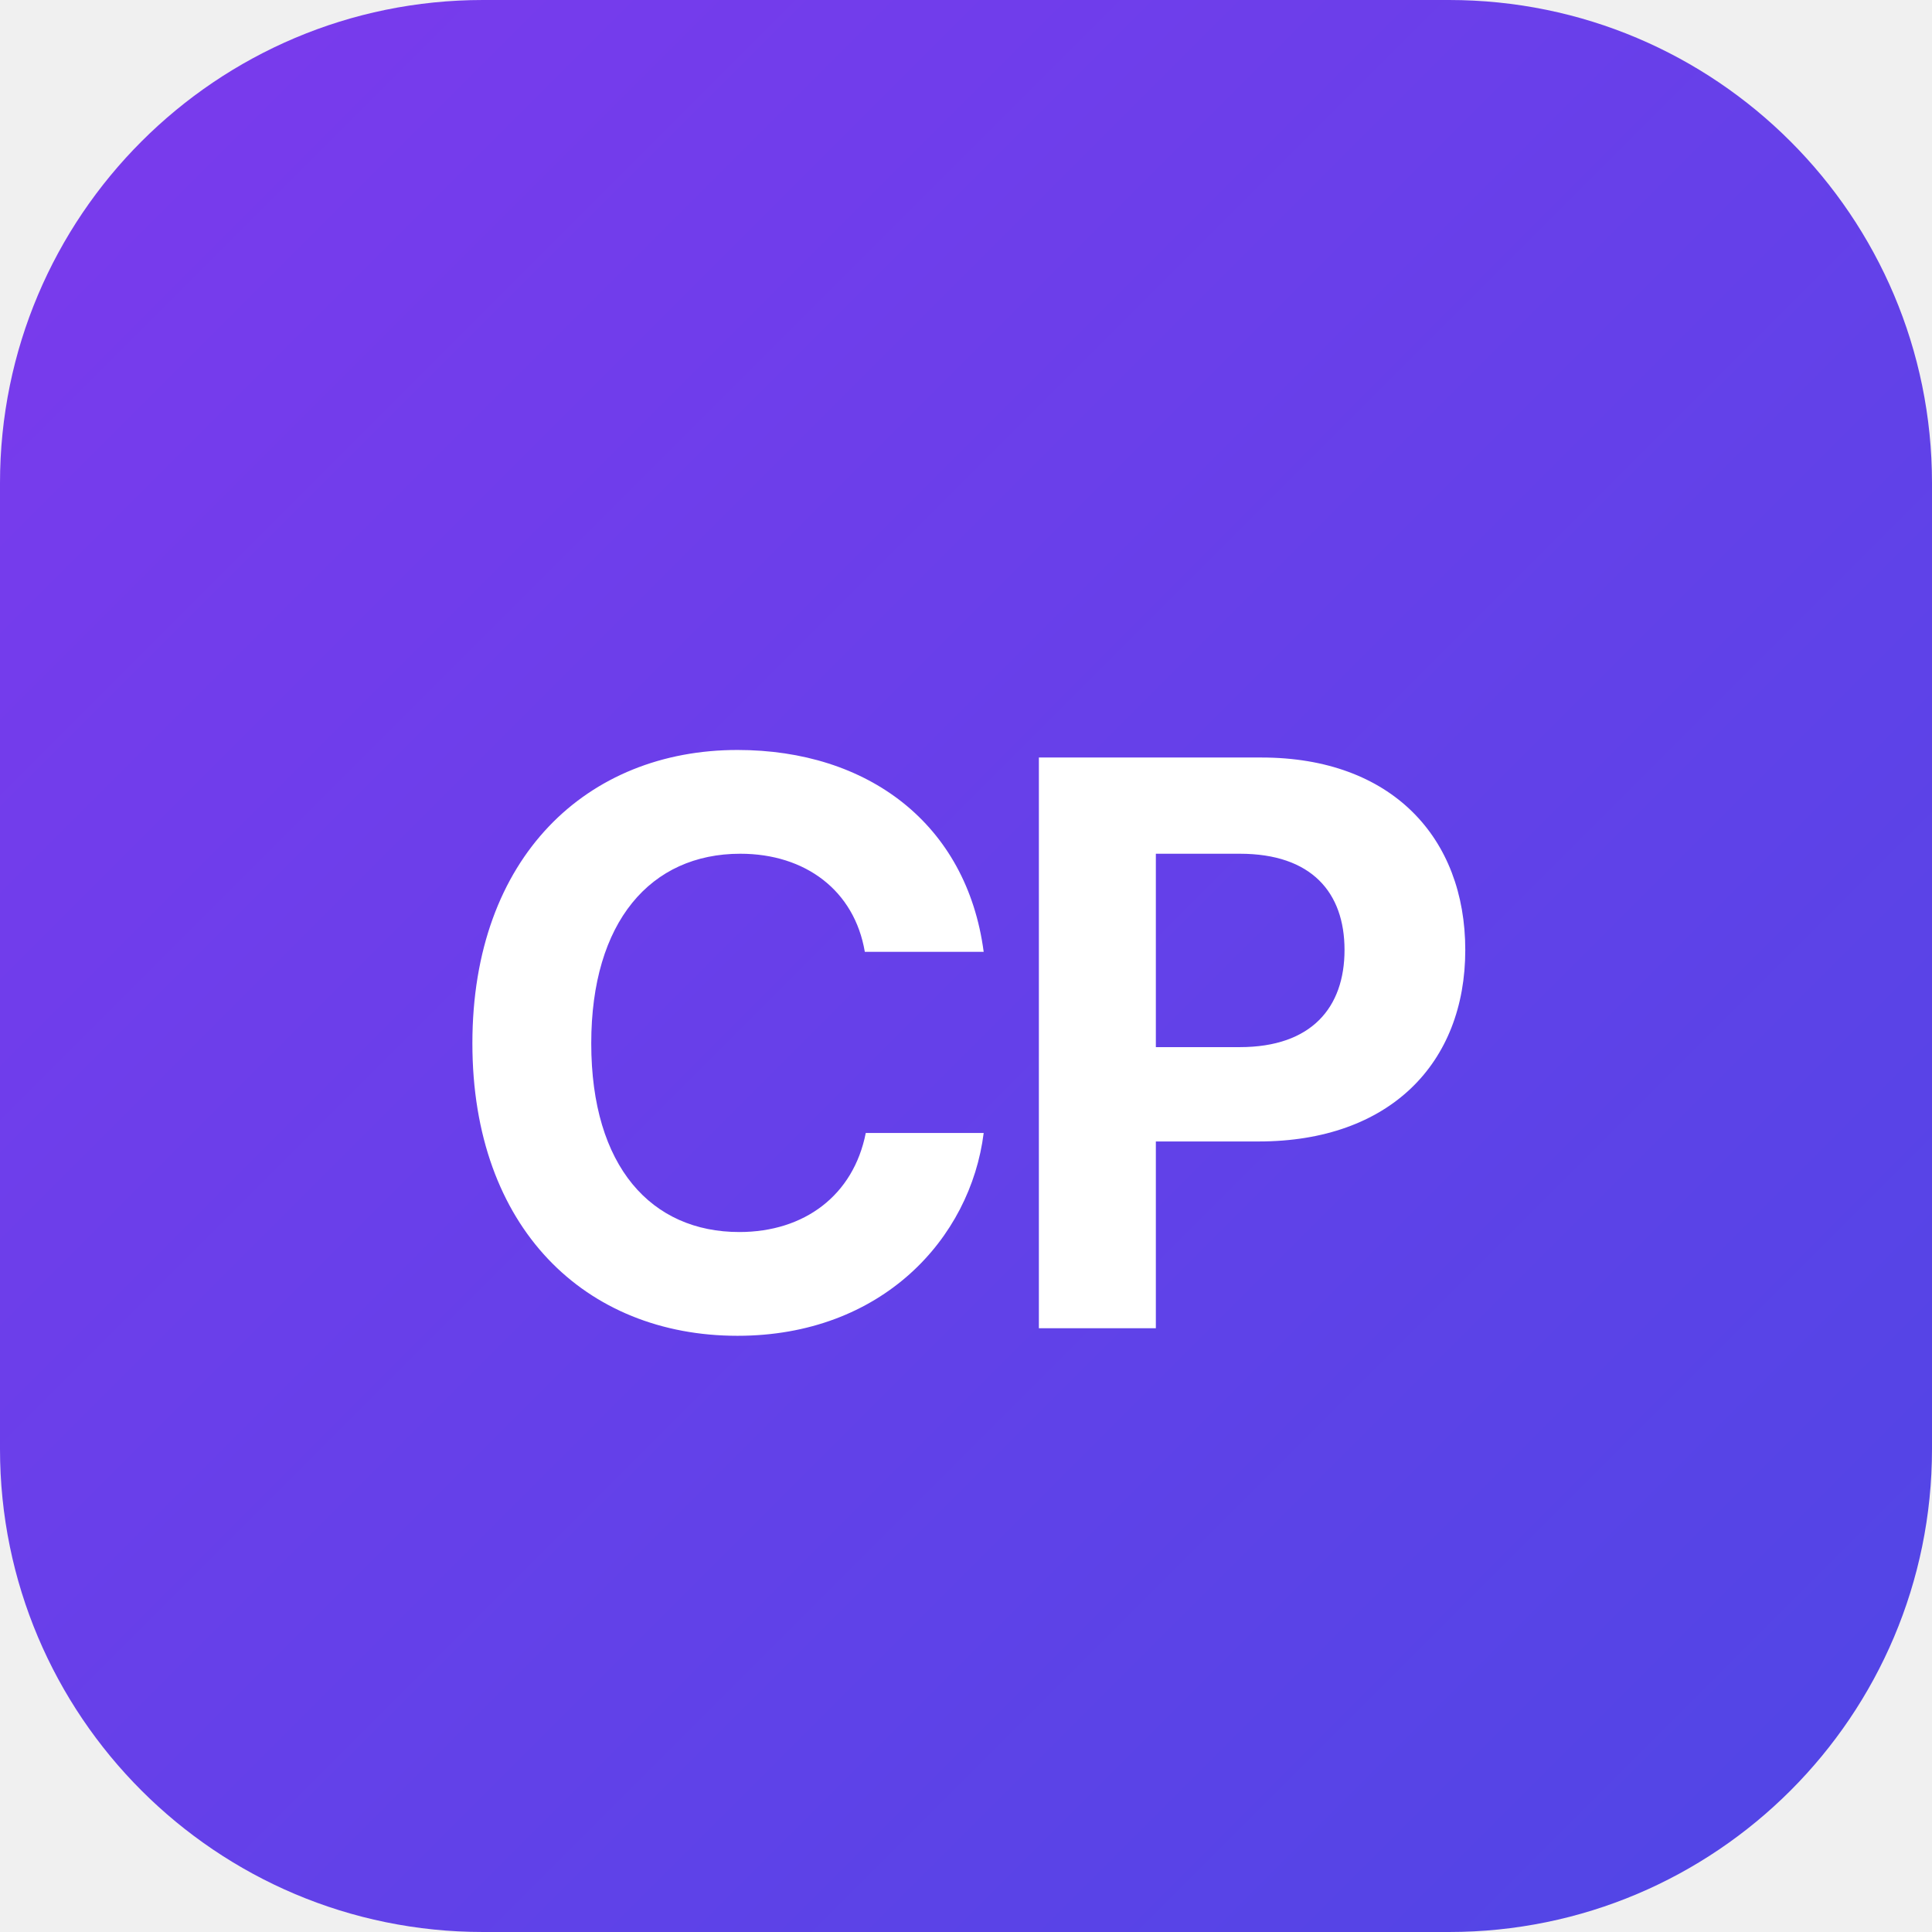
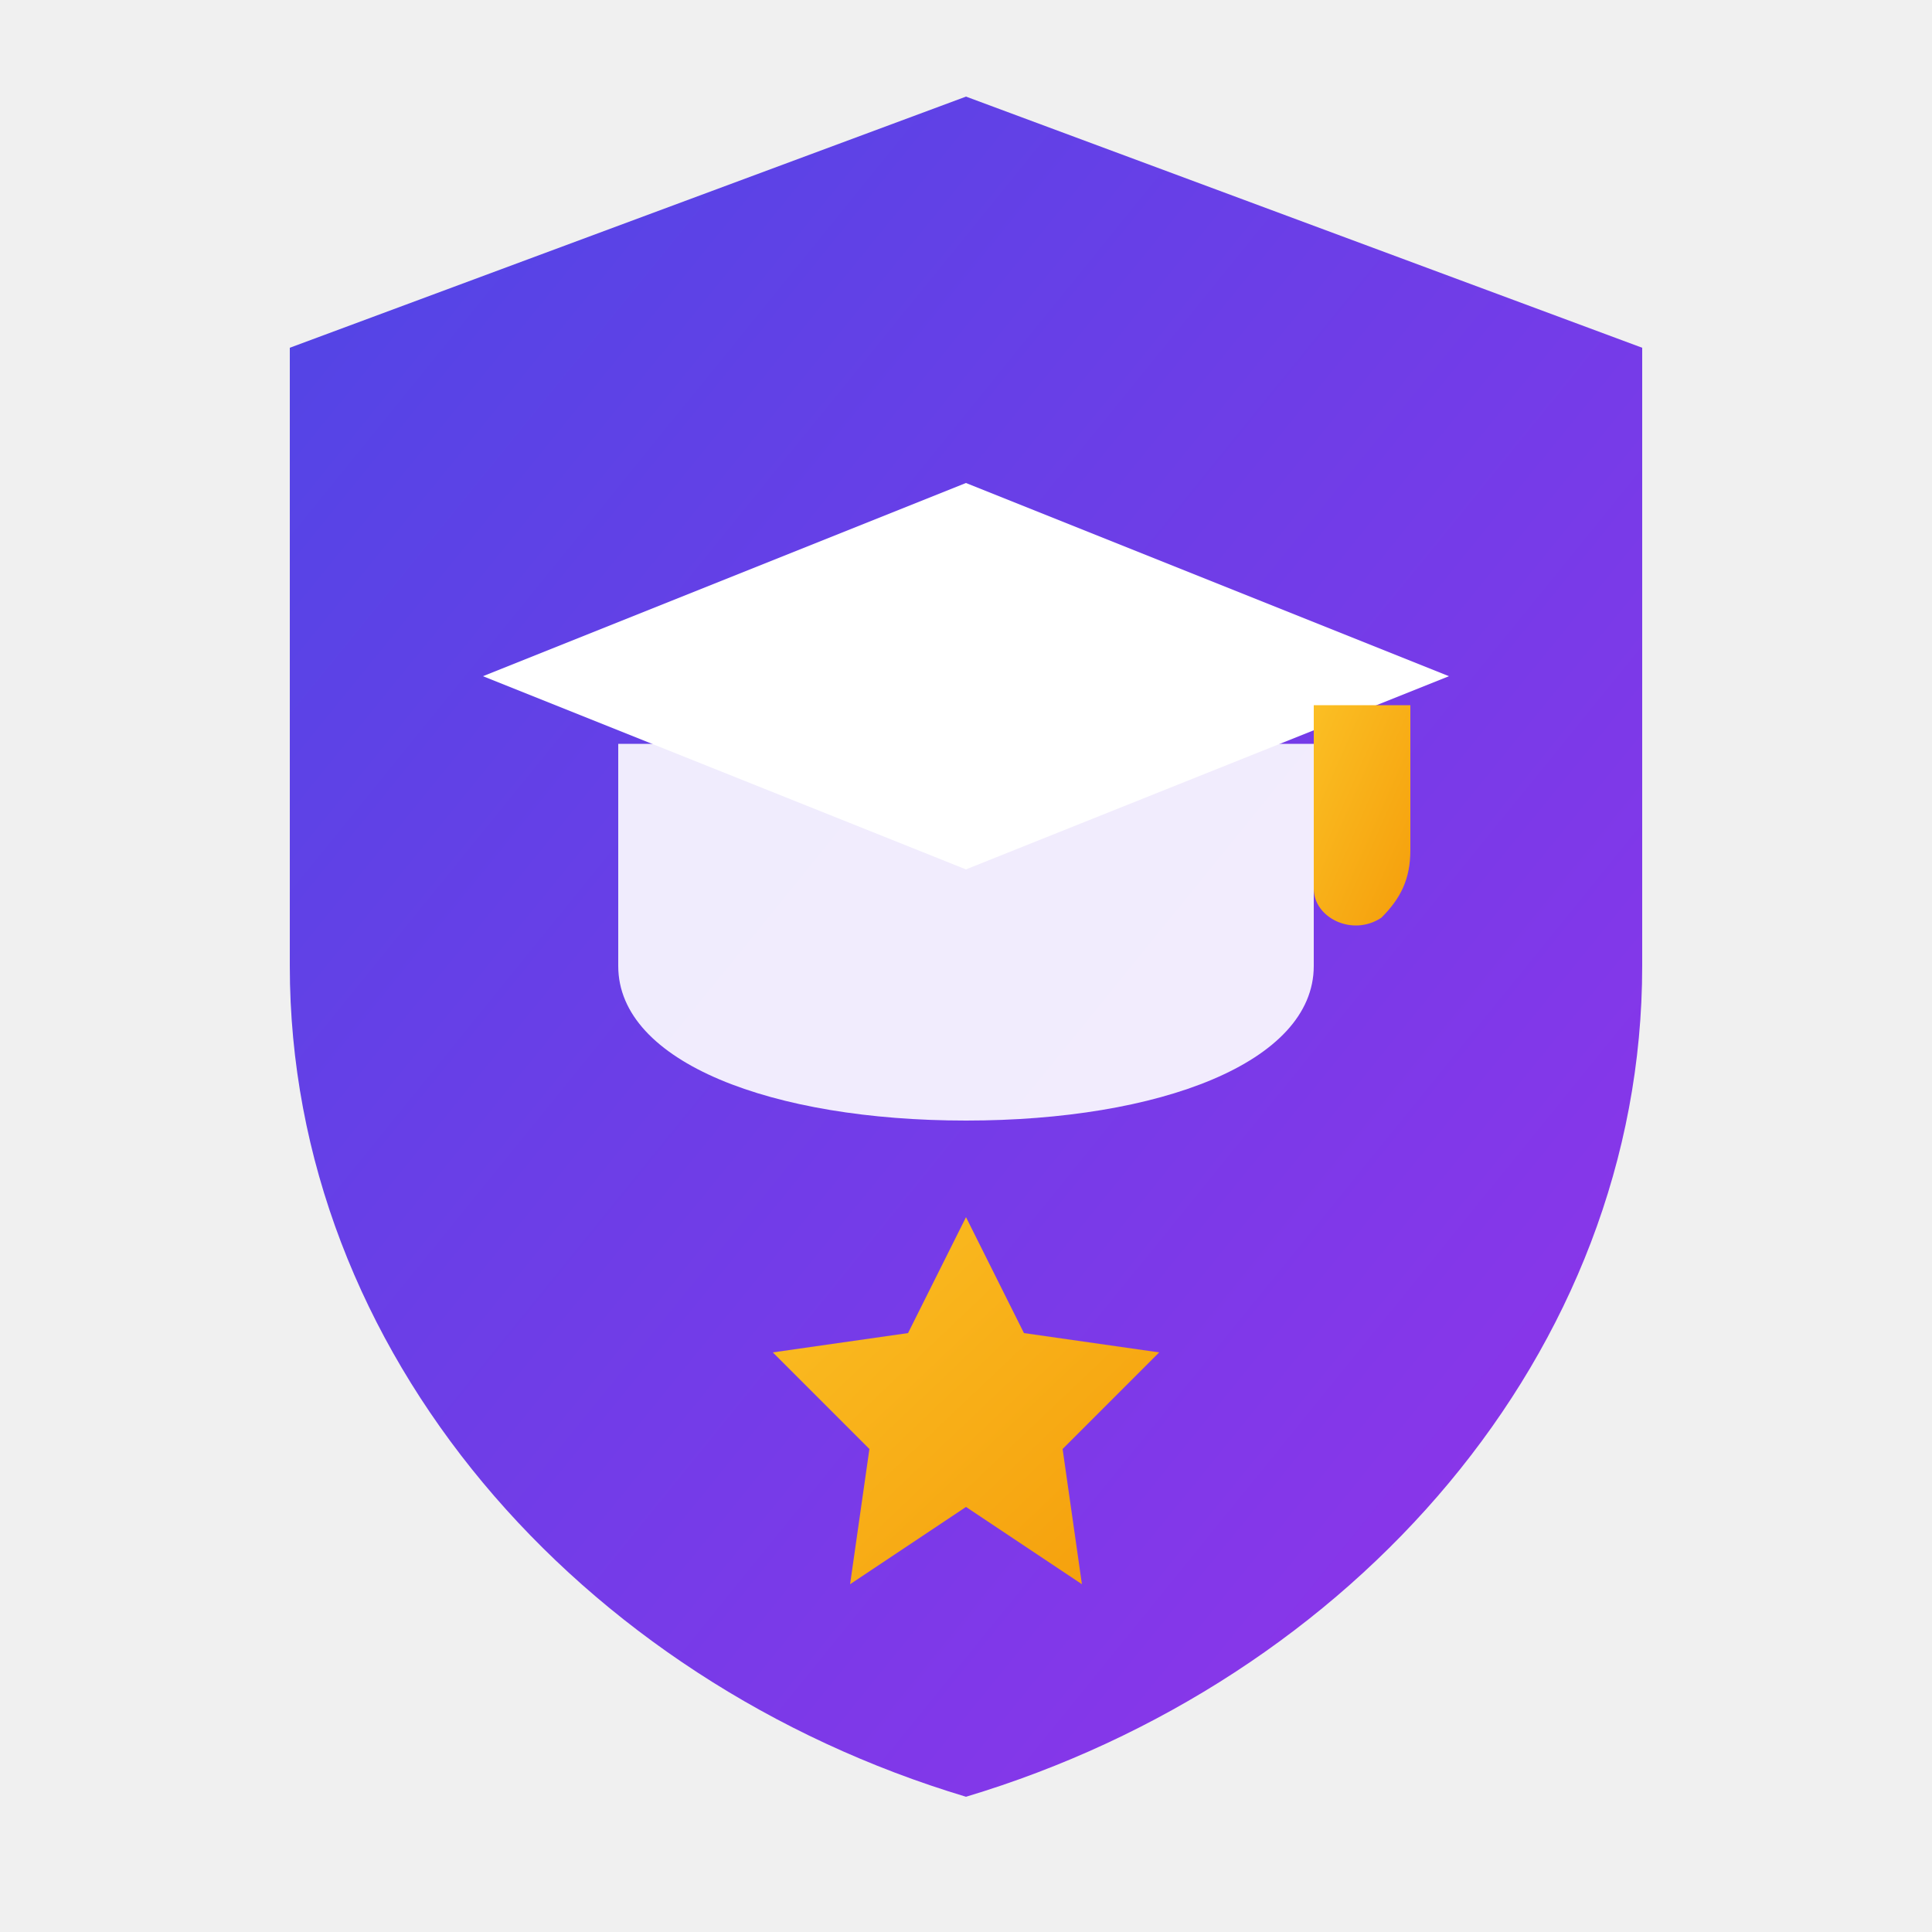
- <svg xmlns="http://www.w3.org/2000/svg" viewBox="0 0 32 32" width="32" height="32">
+ <svg xmlns="http://www.w3.org/2000/svg" viewBox="0 0 100 100" width="100" height="100">
  <defs>
-     <linearGradient id="grad" x1="0%" y1="0%" x2="100%" y2="100%">
-       <stop offset="0%" style="stop-color:#7c3aed;stop-opacity:1" />
-       <stop offset="100%" style="stop-color:#4f46e5;stop-opacity:1" />
+     <linearGradient id="grad-shield" x1="0%" y1="0%" x2="100%" y2="100%">
+       <stop offset="0%" stop-color="#4f46e5" />
+       <stop offset="100%" stop-color="#9333ea" />
+     </linearGradient>
+     <linearGradient id="grad-star" x1="0%" y1="0%" x2="100%" y2="100%">
+       <stop offset="0%" stop-color="#fbbf24" />
+       <stop offset="100%" stop-color="#f59e0b" />
    </linearGradient>
  </defs>
-   <rect width="32" height="32" rx="8" ry="8" fill="url(#grad)" />
-   <text x="16" y="22" text-anchor="middle" font-family="Inter, system-ui, sans-serif" font-size="13" font-weight="700" fill="white" letter-spacing="-0.5">CP</text>
+   <path d="M50 5 L85 18 V50 C85 70 70 87 50 93 C30 87 15 70 15 50 V18 Z" fill="url(#grad-shield)" />
+   <path d="M50 25 L75 35 L50 45 L25 35 Z" fill="#ffffff" />
+   <path d="M32 38.5 V50 C32 55 40 58 50 58 C60 58 68 55 68 50 V38.5" fill="#ffffff" opacity="0.9" />
+   <path d="M68 36.5 V46 C68 47.5 70 48.5 71.5 47.5 C72.5 46.5 73 45.5 73 44 V36.5 Z" fill="url(#grad-star)" />
+   <path d="M50 63 L53 69 L60 70 L55 75 L56 82 L50 78 L44 82 L45 75 L40 70 L47 69 Z" fill="url(#grad-star)" />
</svg>
